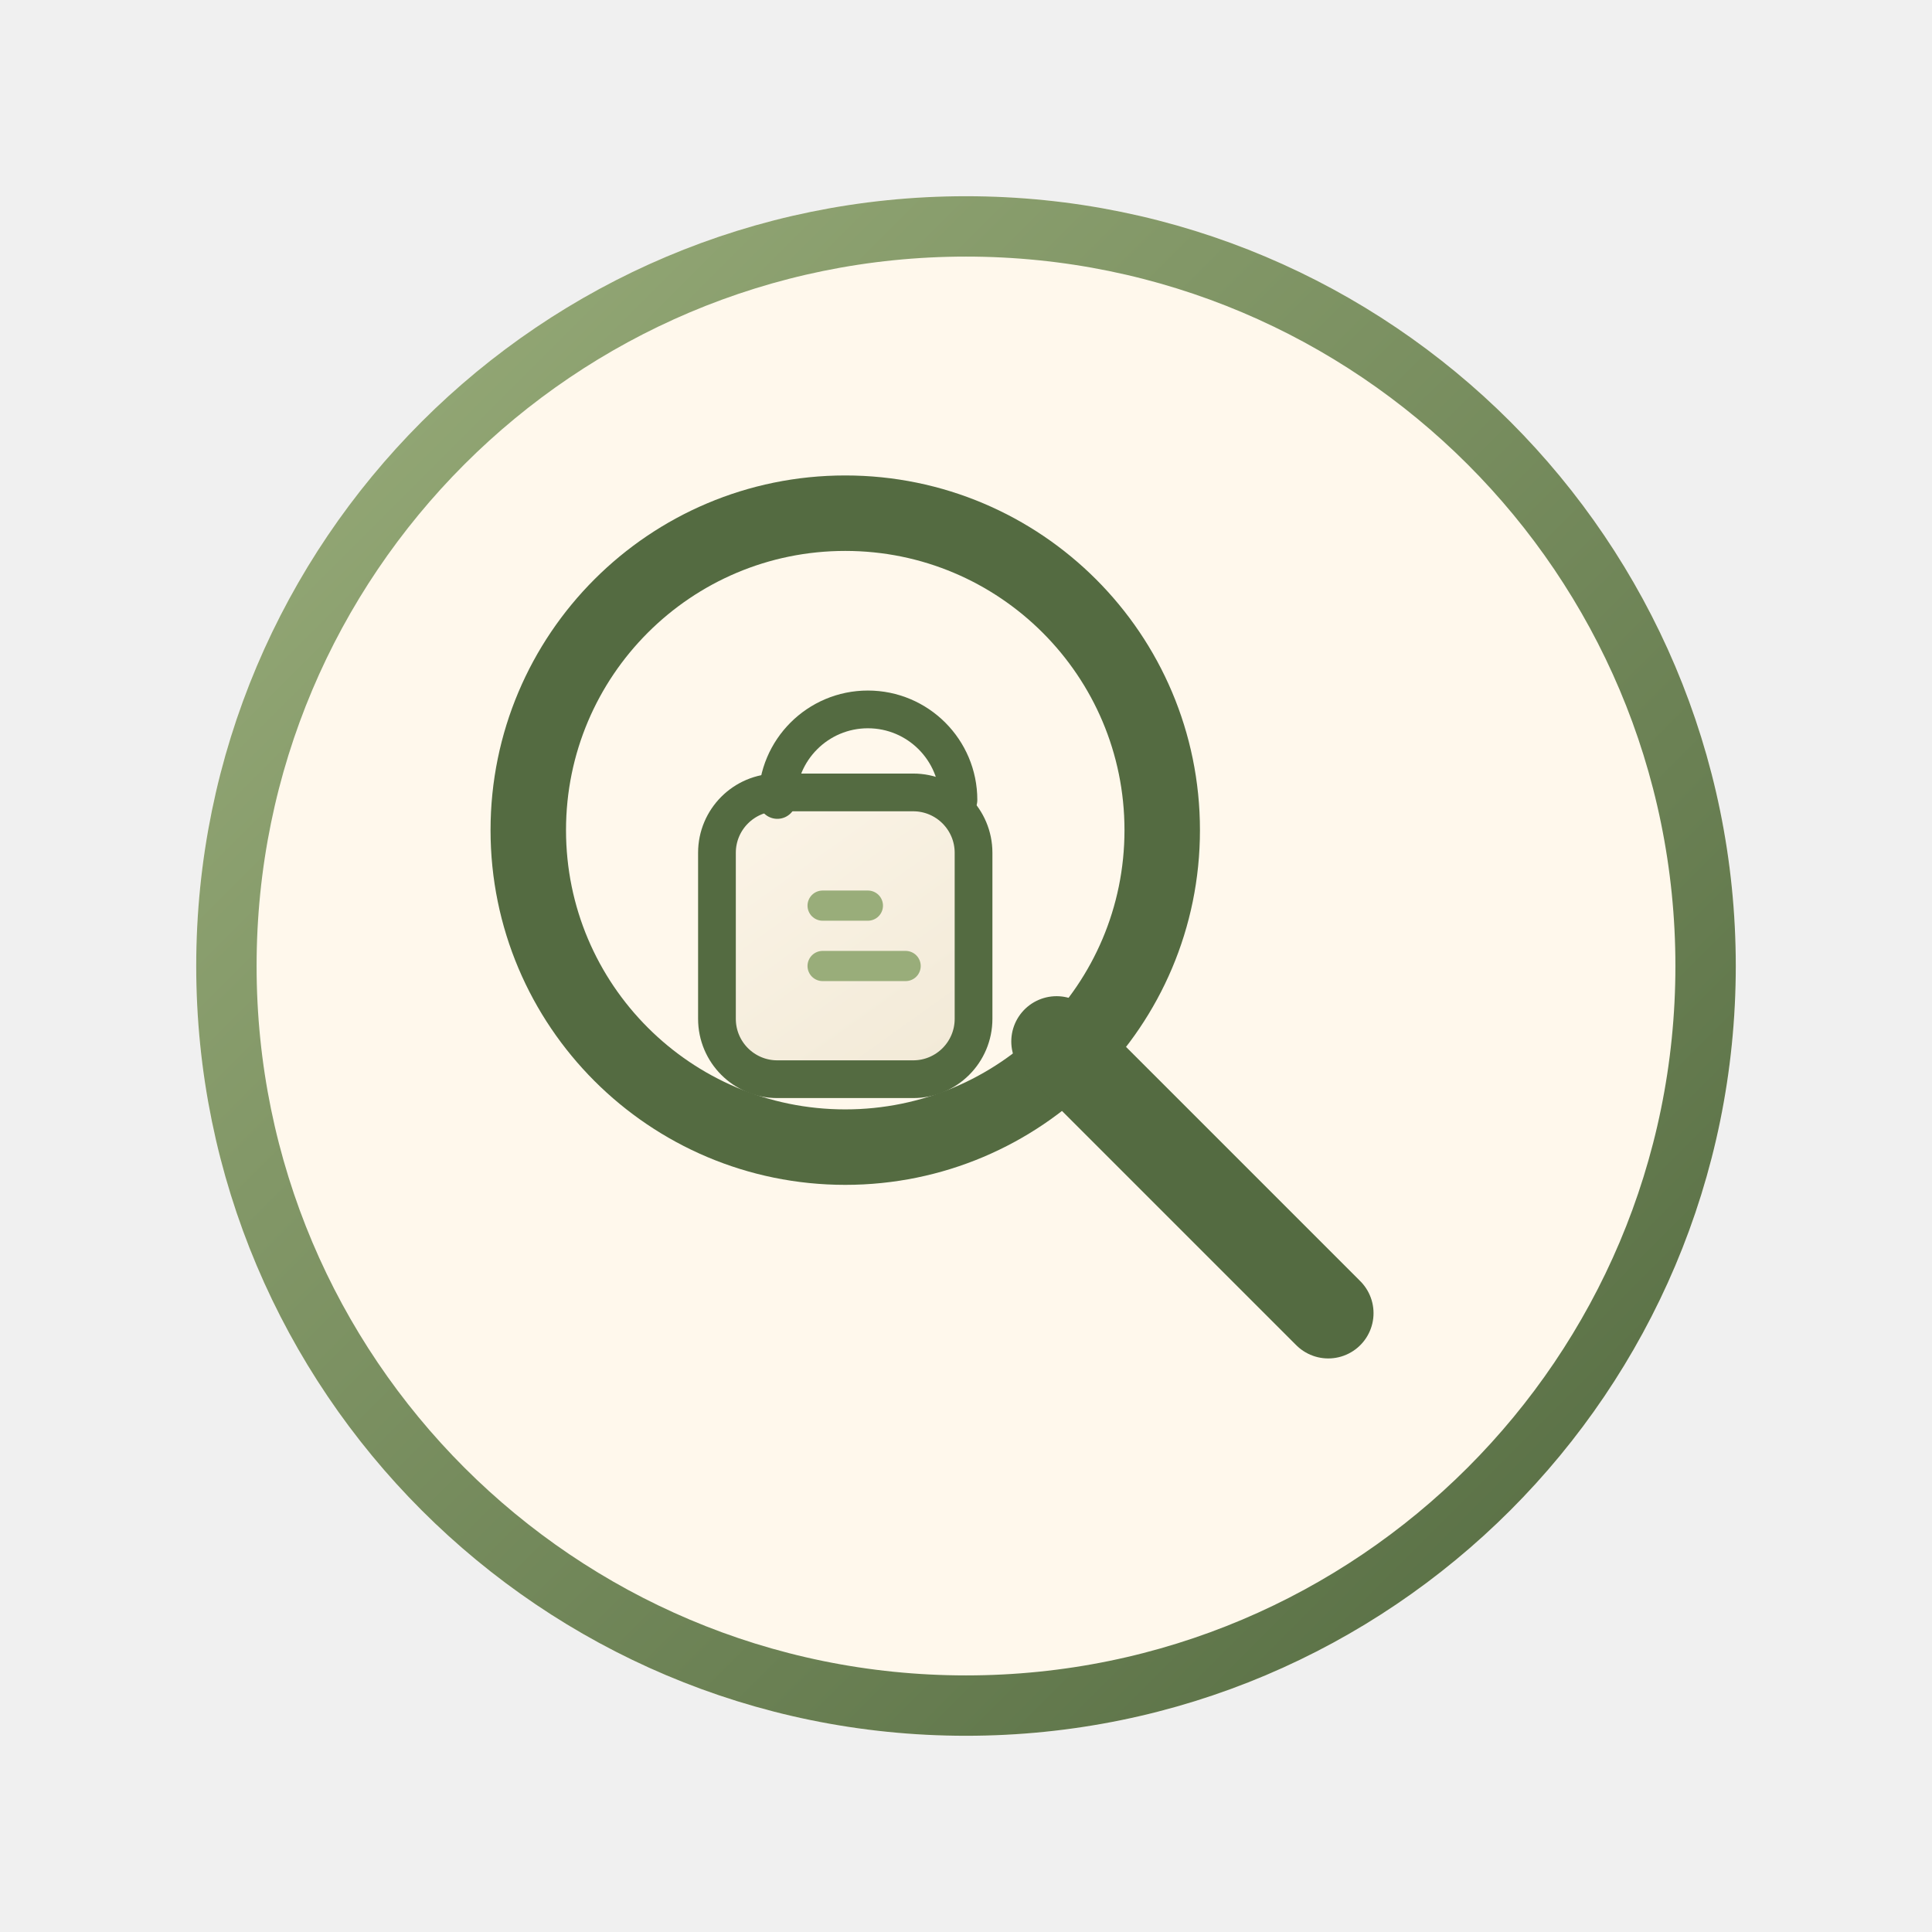
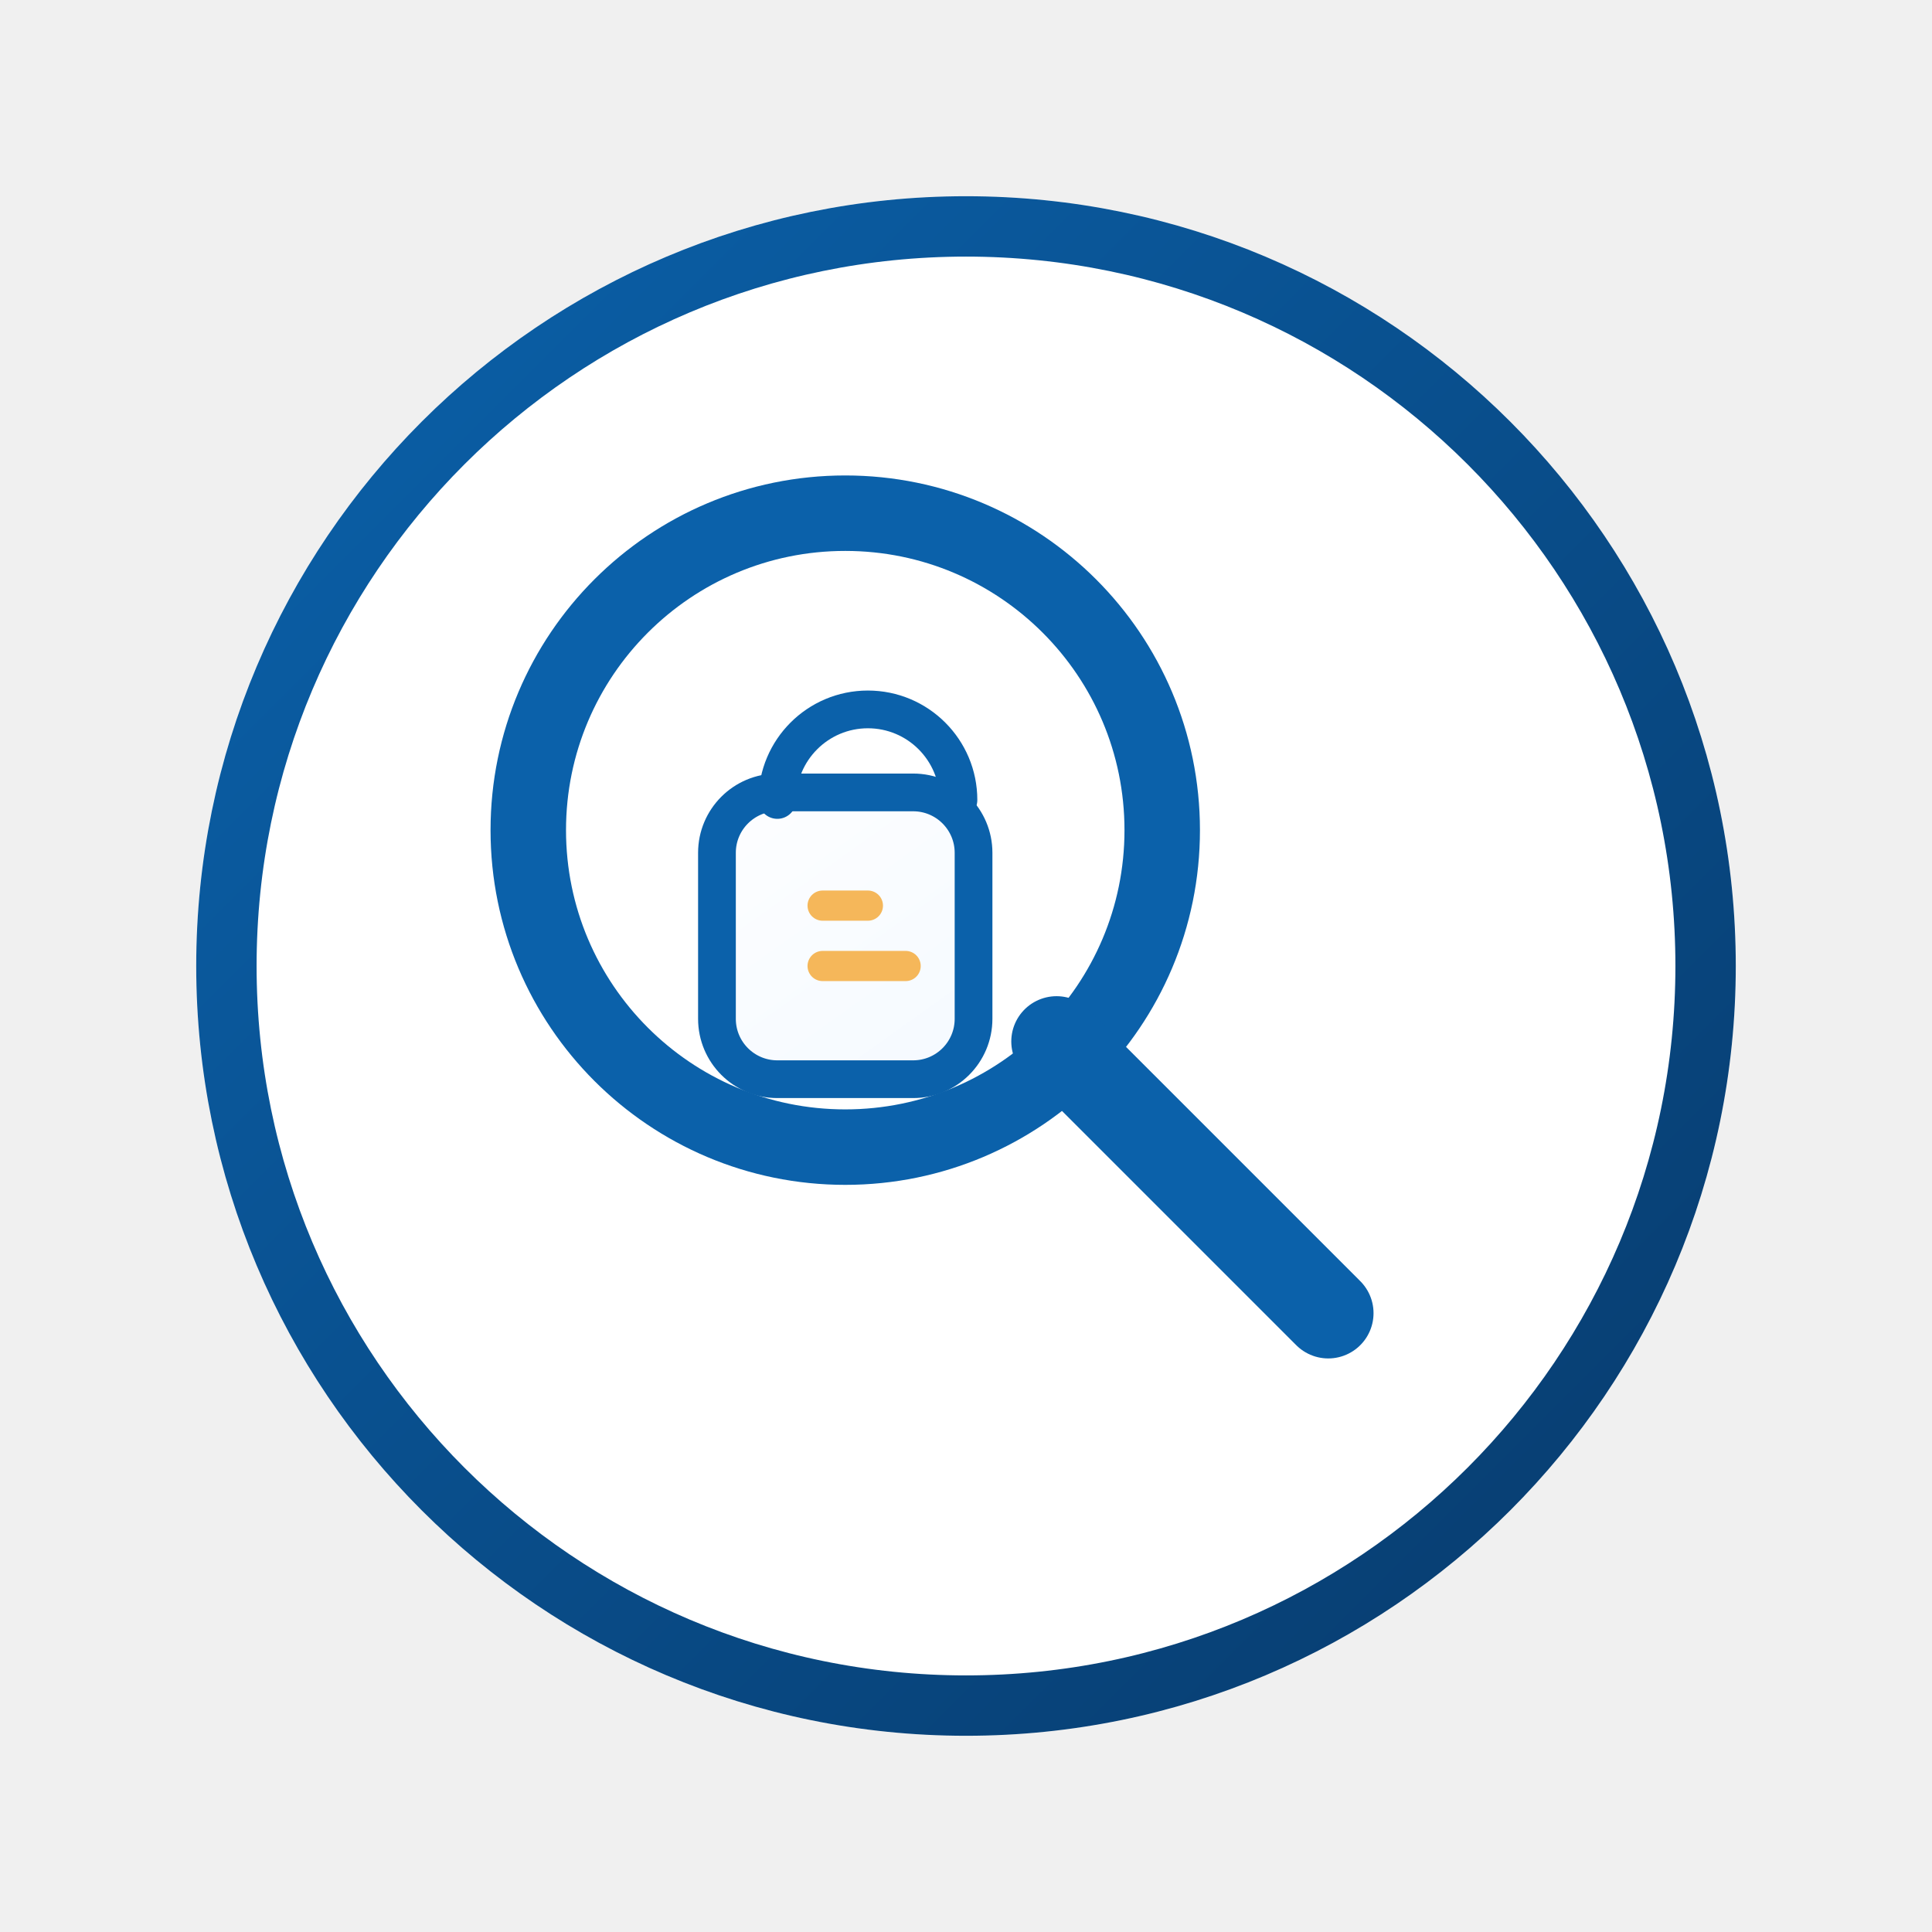
<svg xmlns="http://www.w3.org/2000/svg" width="256" height="256" viewBox="0 0 256 256" fill="none">
  <defs>
    <linearGradient id="ringGradient" x1="32" y1="32" x2="224" y2="224" gradientUnits="userSpaceOnUse">
-       <stop offset="0" stop-color="#99AD7A" />
-       <stop offset="1" stop-color="#546B41" />
+       <stop offset="0" stop-color="#0B61AA" />
+       <stop offset="1" stop-color="#073B6D" />
    </linearGradient>
    <linearGradient id="bagGradient" x1="98" y1="88" x2="158" y2="172" gradientUnits="userSpaceOnUse">
-       <stop offset="0" stop-color="#FFF8EC" />
-       <stop offset="1" stop-color="#E8DFC8" />
+       <stop offset="0" stop-color="#FFFFFF" />
+       <stop offset="1" stop-color="#EEF6FF" />
    </linearGradient>
  </defs>
-   <circle cx="128" cy="128" r="102" fill="#FFF8EC" />
+   <circle cx="128" cy="128" r="102" fill="#FFFFFF" />
  <circle cx="128" cy="128" r="98" stroke="url(#ringGradient)" stroke-width="8" />
-   <circle cx="112" cy="110" r="42" stroke="#546B41" stroke-width="10" />
-   <path d="M140 138L176 174" stroke="#546B41" stroke-width="12" stroke-linecap="round" />
-   <rect x="95" y="105" width="34" height="38" rx="8" fill="url(#bagGradient)" stroke="#546B41" stroke-width="5" />
-   <path d="M103 106C103 99.373 108.373 94 115 94C121.627 94 127 99.373 127 106" stroke="#546B41" stroke-width="5" stroke-linecap="round" />
-   <path d="M109 120H115" stroke="#99AD7A" stroke-width="4" stroke-linecap="round" />
-   <path d="M109 128H120" stroke="#99AD7A" stroke-width="4" stroke-linecap="round" />
+   <circle cx="112" cy="110" r="42" stroke="#0B61AA" stroke-width="10" />
+   <path d="M140 138L176 174" stroke="#0B61AA" stroke-width="12" stroke-linecap="round" />
+   <rect x="95" y="105" width="34" height="38" rx="8" fill="url(#bagGradient)" stroke="#0B61AA" stroke-width="5" />
+   <path d="M103 106C103 99.373 108.373 94 115 94C121.627 94 127 99.373 127 106" stroke="#0B61AA" stroke-width="5" stroke-linecap="round" />
+   <path d="M109 120H115" stroke="#F5B75A" stroke-width="4" stroke-linecap="round" />
+   <path d="M109 128H120" stroke="#F5B75A" stroke-width="4" stroke-linecap="round" />
</svg>
